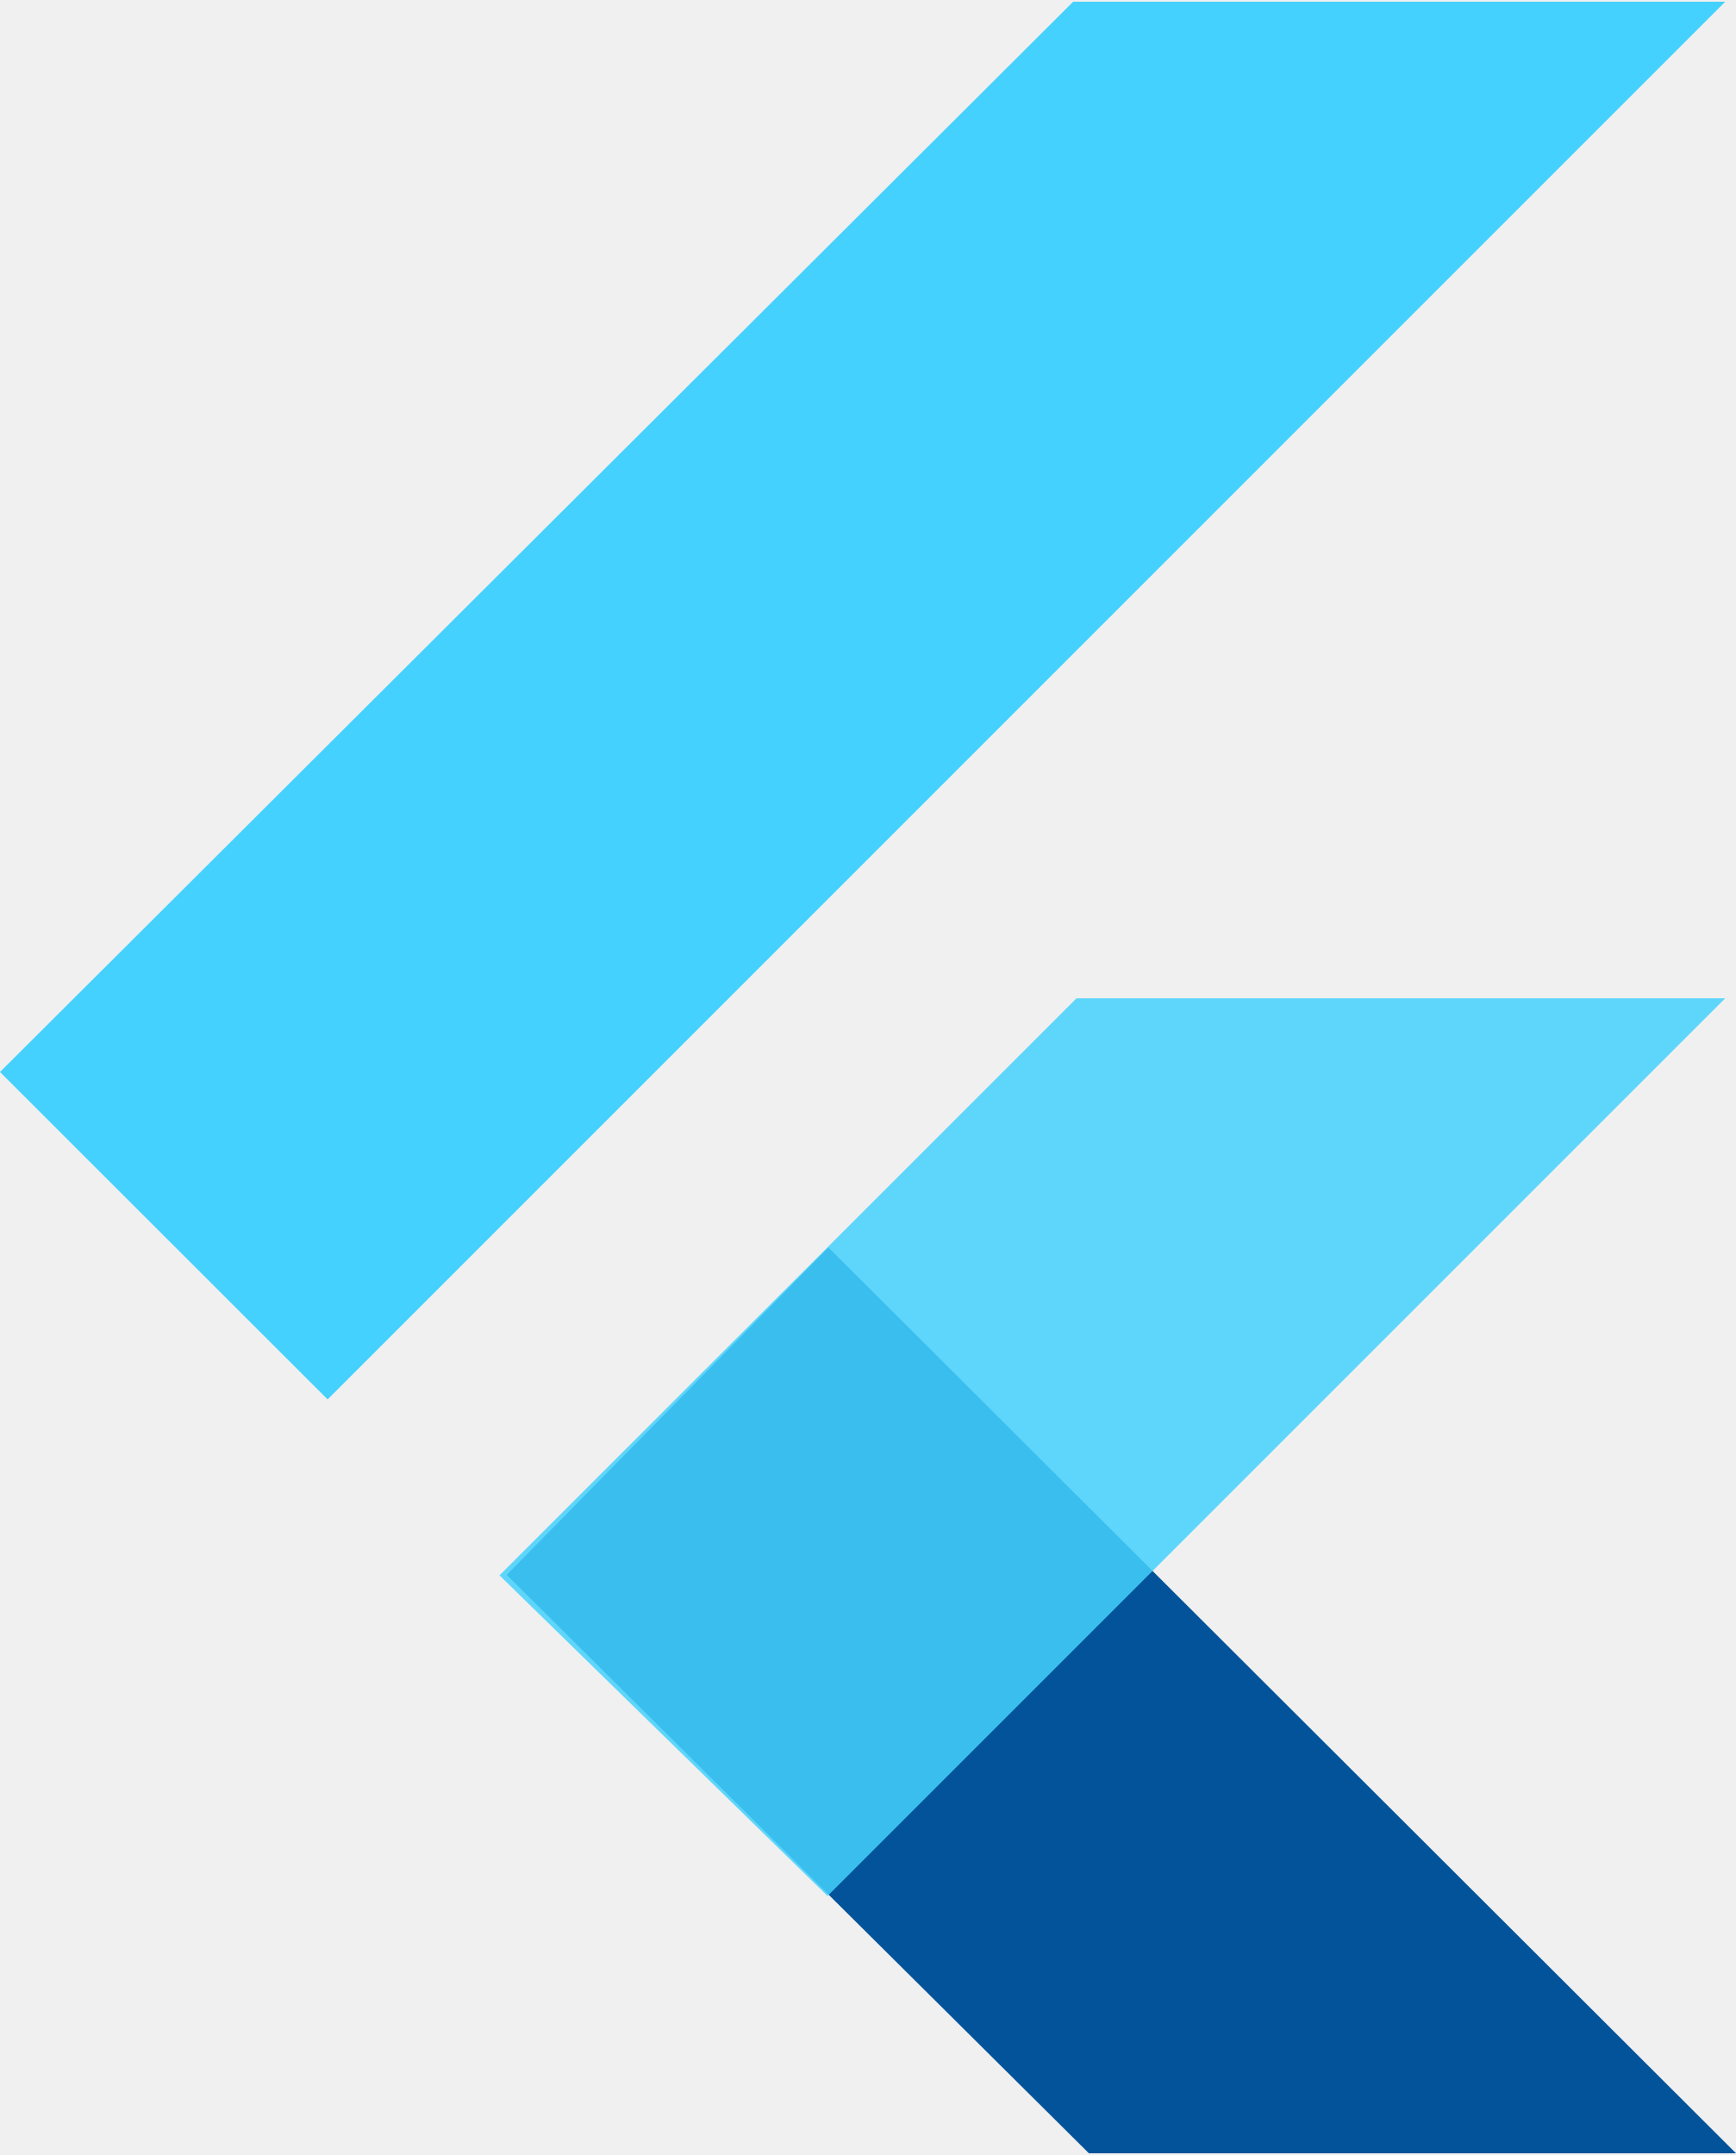
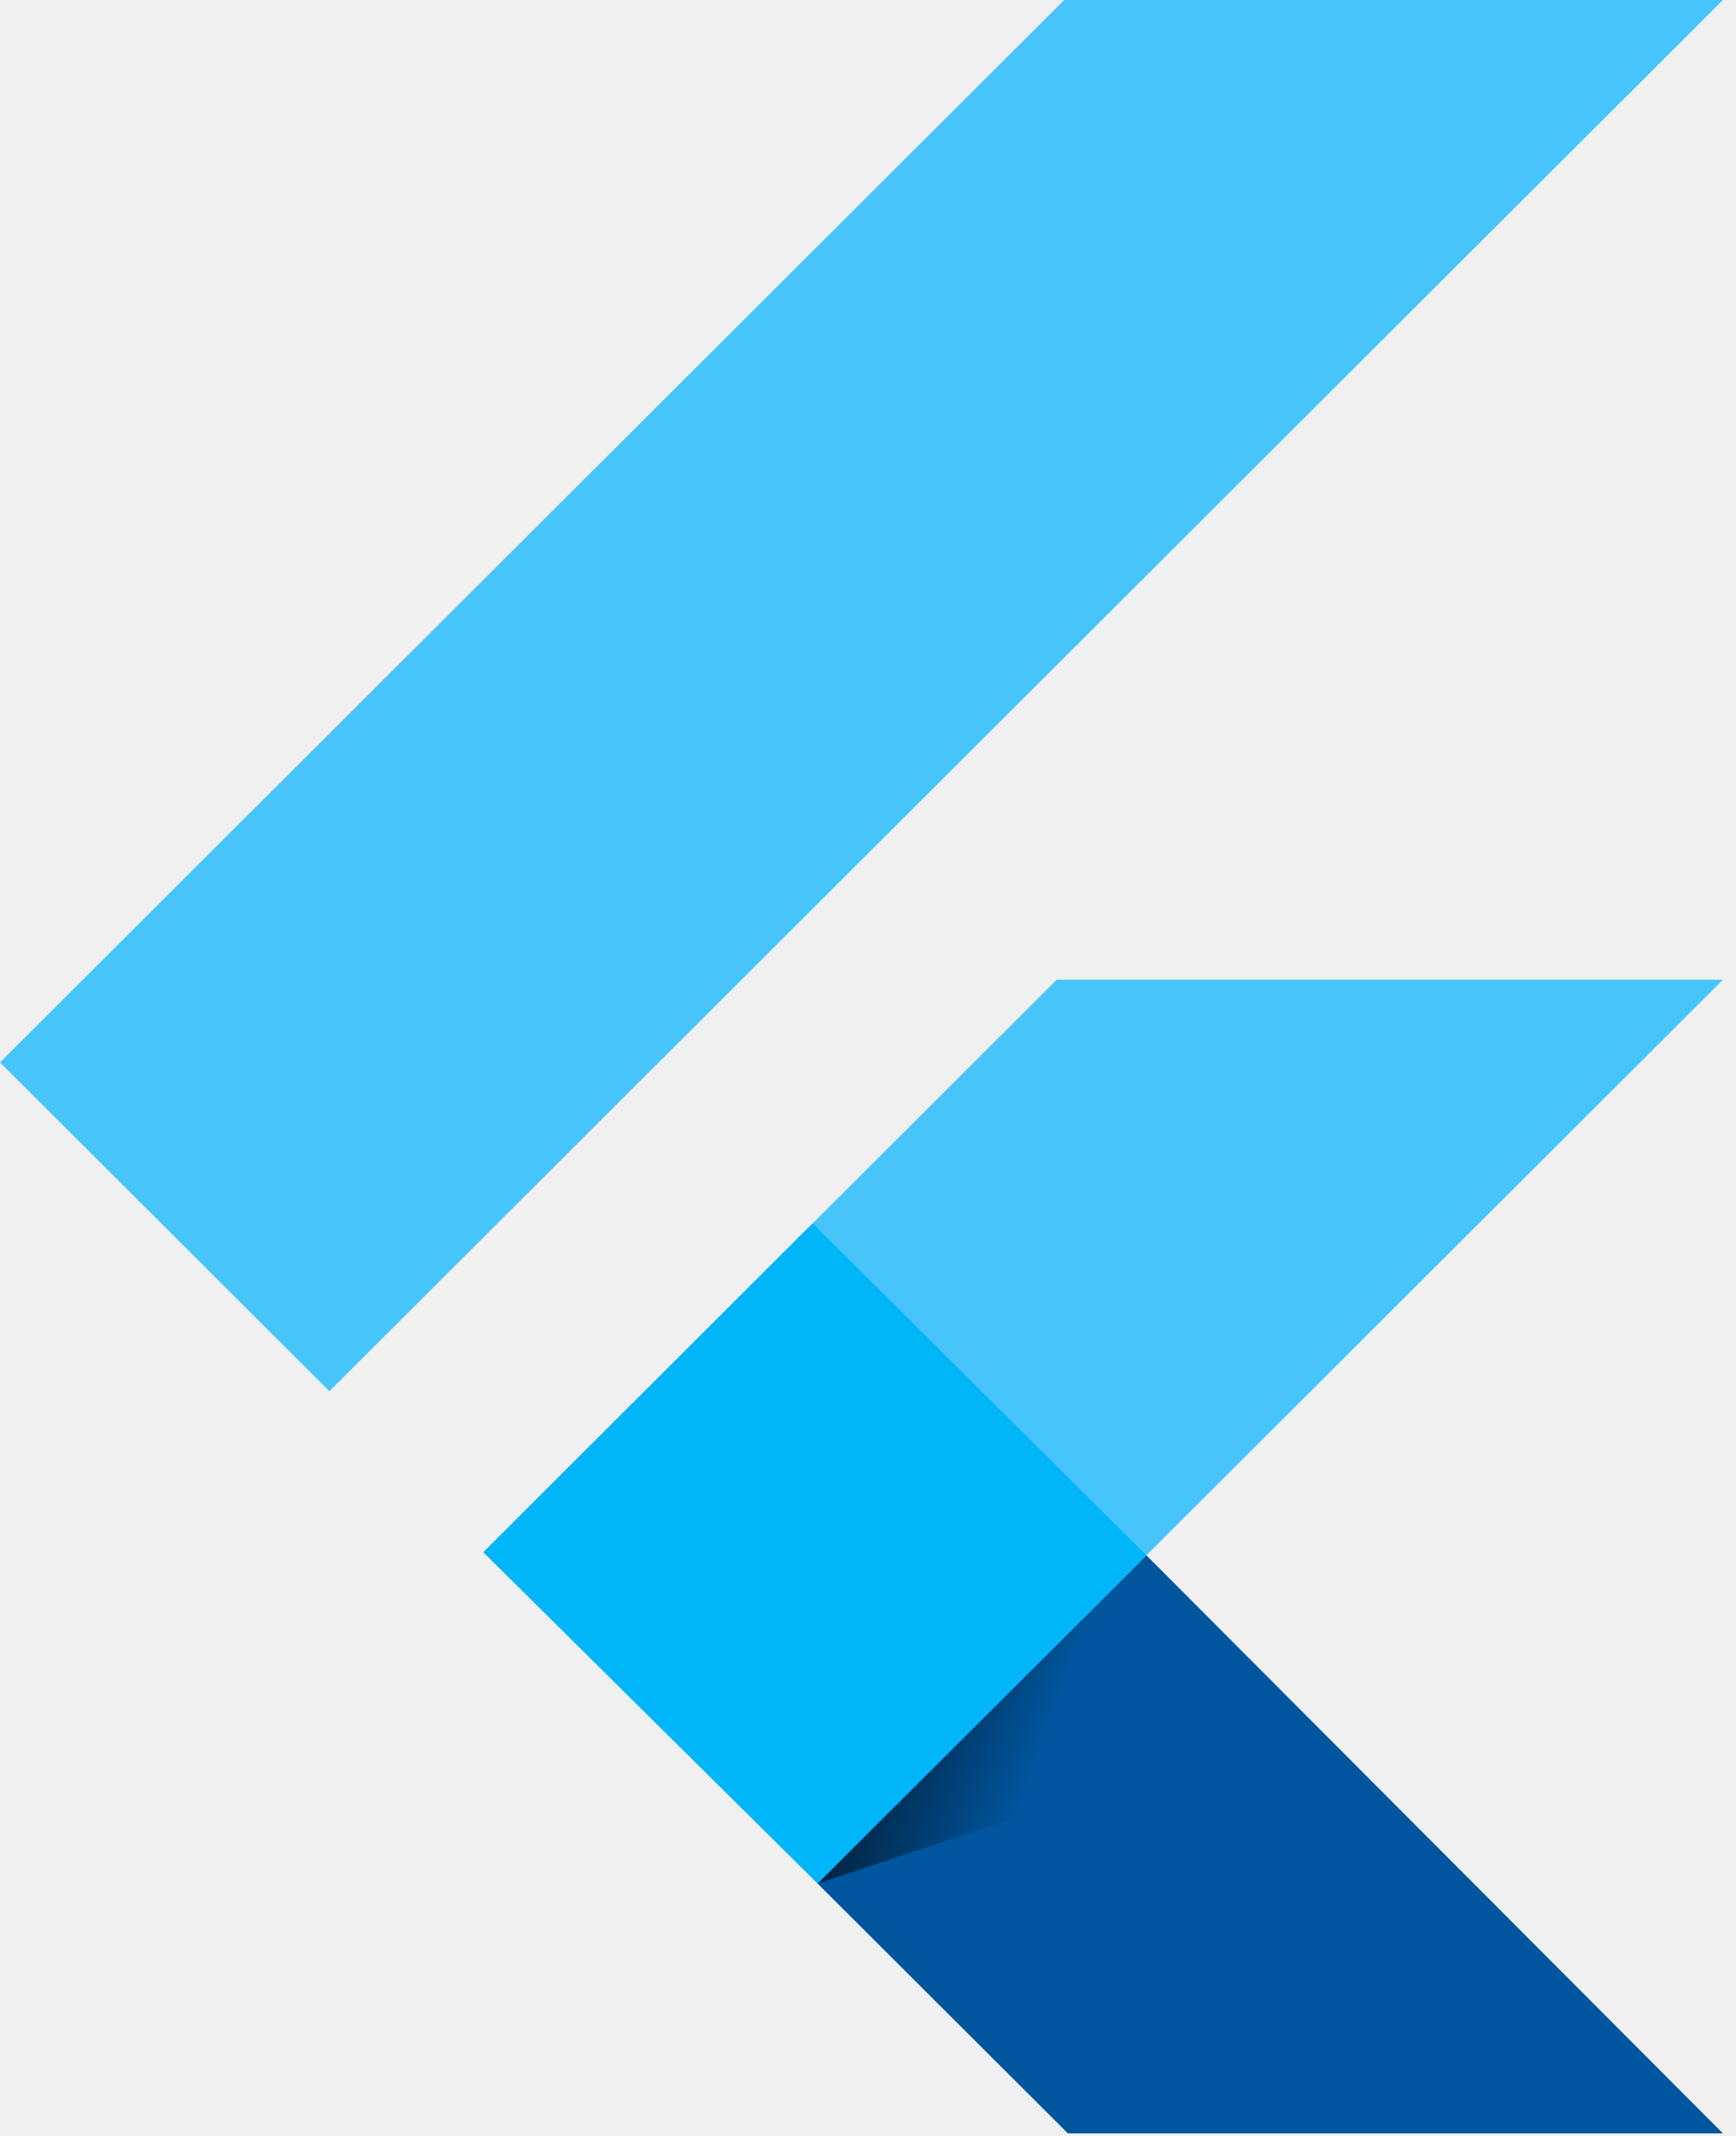
- <svg xmlns="http://www.w3.org/2000/svg" height="2500" viewBox=".29 .22 77.26 95.75" width="2014">
-   <g fill="none" fill-rule="evenodd">
-     <path d="m48.75 95.97-25.91-25.74 14.32-14.57 40.39 40.31z" fill="#02539a" />
-     <g fill="#45d1fd">
-       <path d="m22.52 70.25 25.68-25.68h28.87l-39.95 39.95z" fill-opacity=".85" />
-       <path d="m.29 47.85 14.58 14.57 62.2-62.2h-29.02z" />
-     </g>
+ <svg xmlns="http://www.w3.org/2000/svg" width="39" height="48" viewBox="0 0 39 48" fill="none">
+   <g clip-path="url(#clip0)">
+     <path d="M23.916 0L0 23.874L7.402 31.263L38.72 0L23.916 0Z" fill="#47C5FB" />
+     <path d="M23.749 22.016L10.944 34.798L18.374 42.327L25.763 34.951L38.721 22.016H23.749Z" fill="#47C5FB" />
+     <path d="M18.374 42.327L23.999 47.941H38.72L25.763 34.951L18.374 42.327Z" fill="#00569E" />
+     <path d="M10.861 34.882L18.263 27.492L25.763 34.951L18.374 42.327L10.861 34.882Z" fill="#00B5F8" />
+     <path d="M18.374 42.327L24.526 40.288L25.138 35.575L18.374 42.327Z" fill="url(#paint0_linear)" fill-opacity="0.8" />
  </g>
+   <defs>
+     <linearGradient id="paint0_linear" x1="18.641" y1="37.397" x2="23.506" y2="39.153" gradientUnits="userSpaceOnUse">
+       <stop />
+       <stop offset="1" stop-opacity="0" />
+     </linearGradient>
+     <clipPath id="clip0">
+       <rect width="38.831" height="48" fill="white" />
+     </clipPath>
+   </defs>
</svg>
